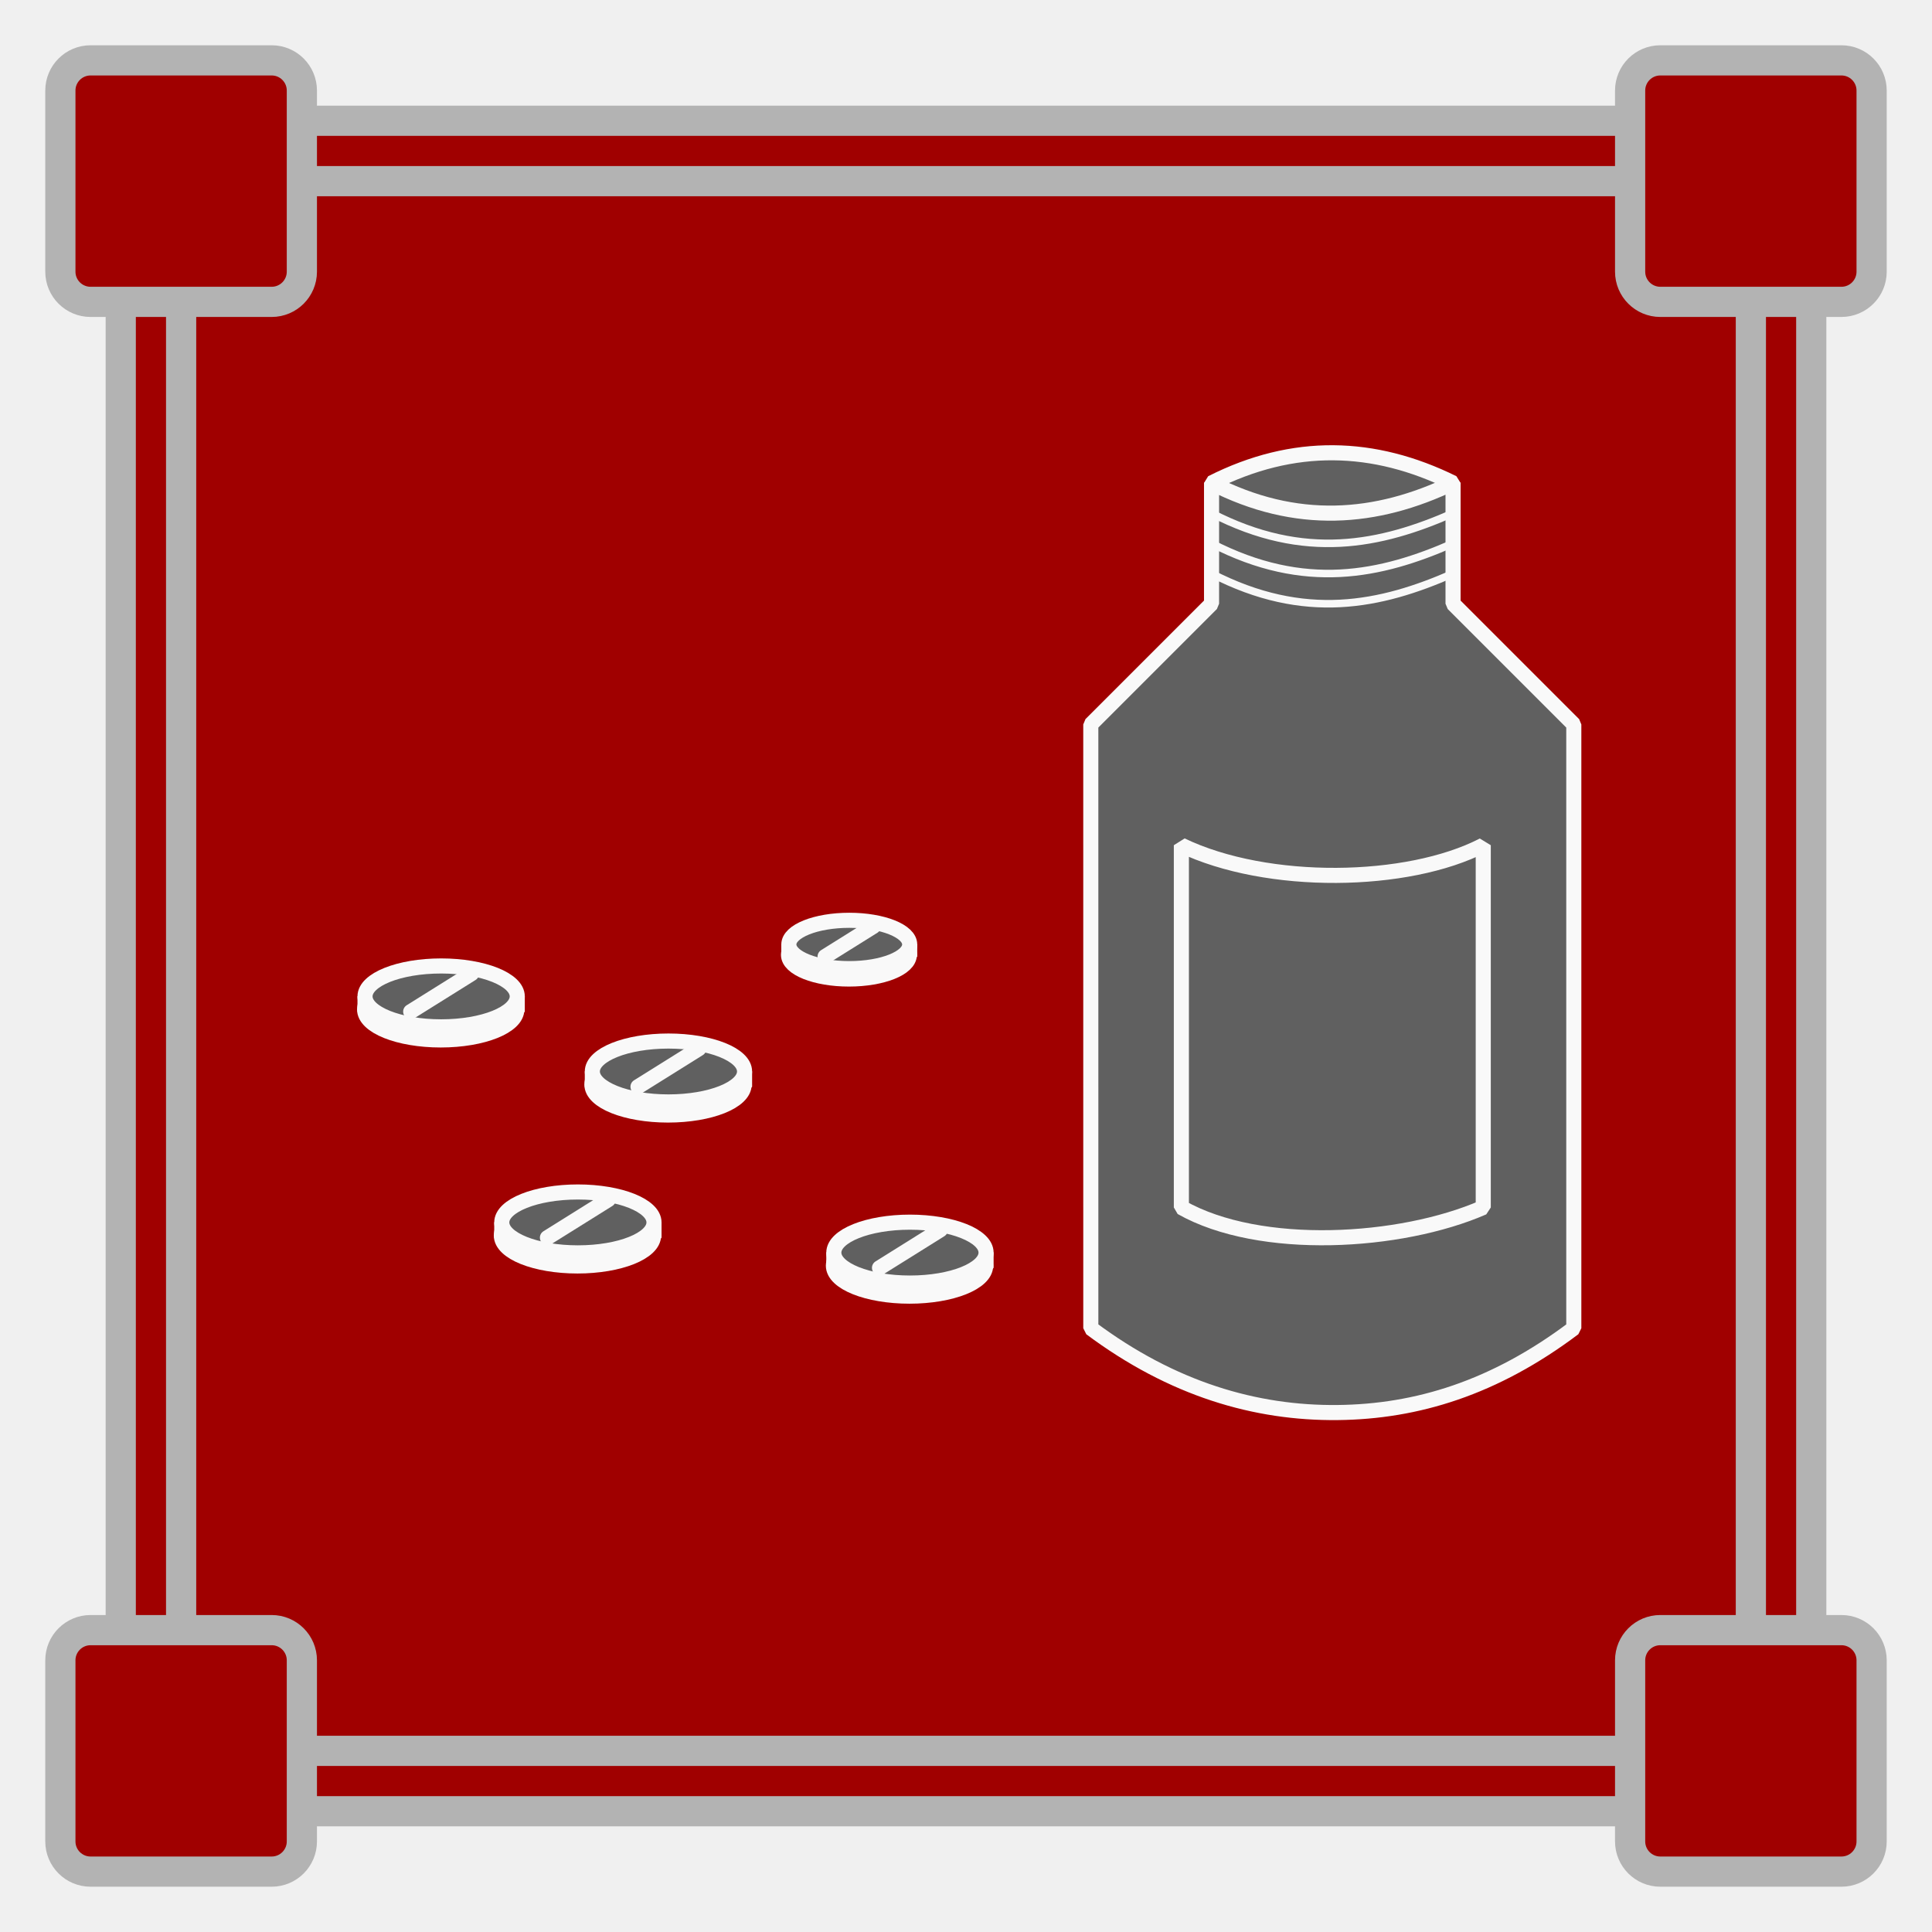
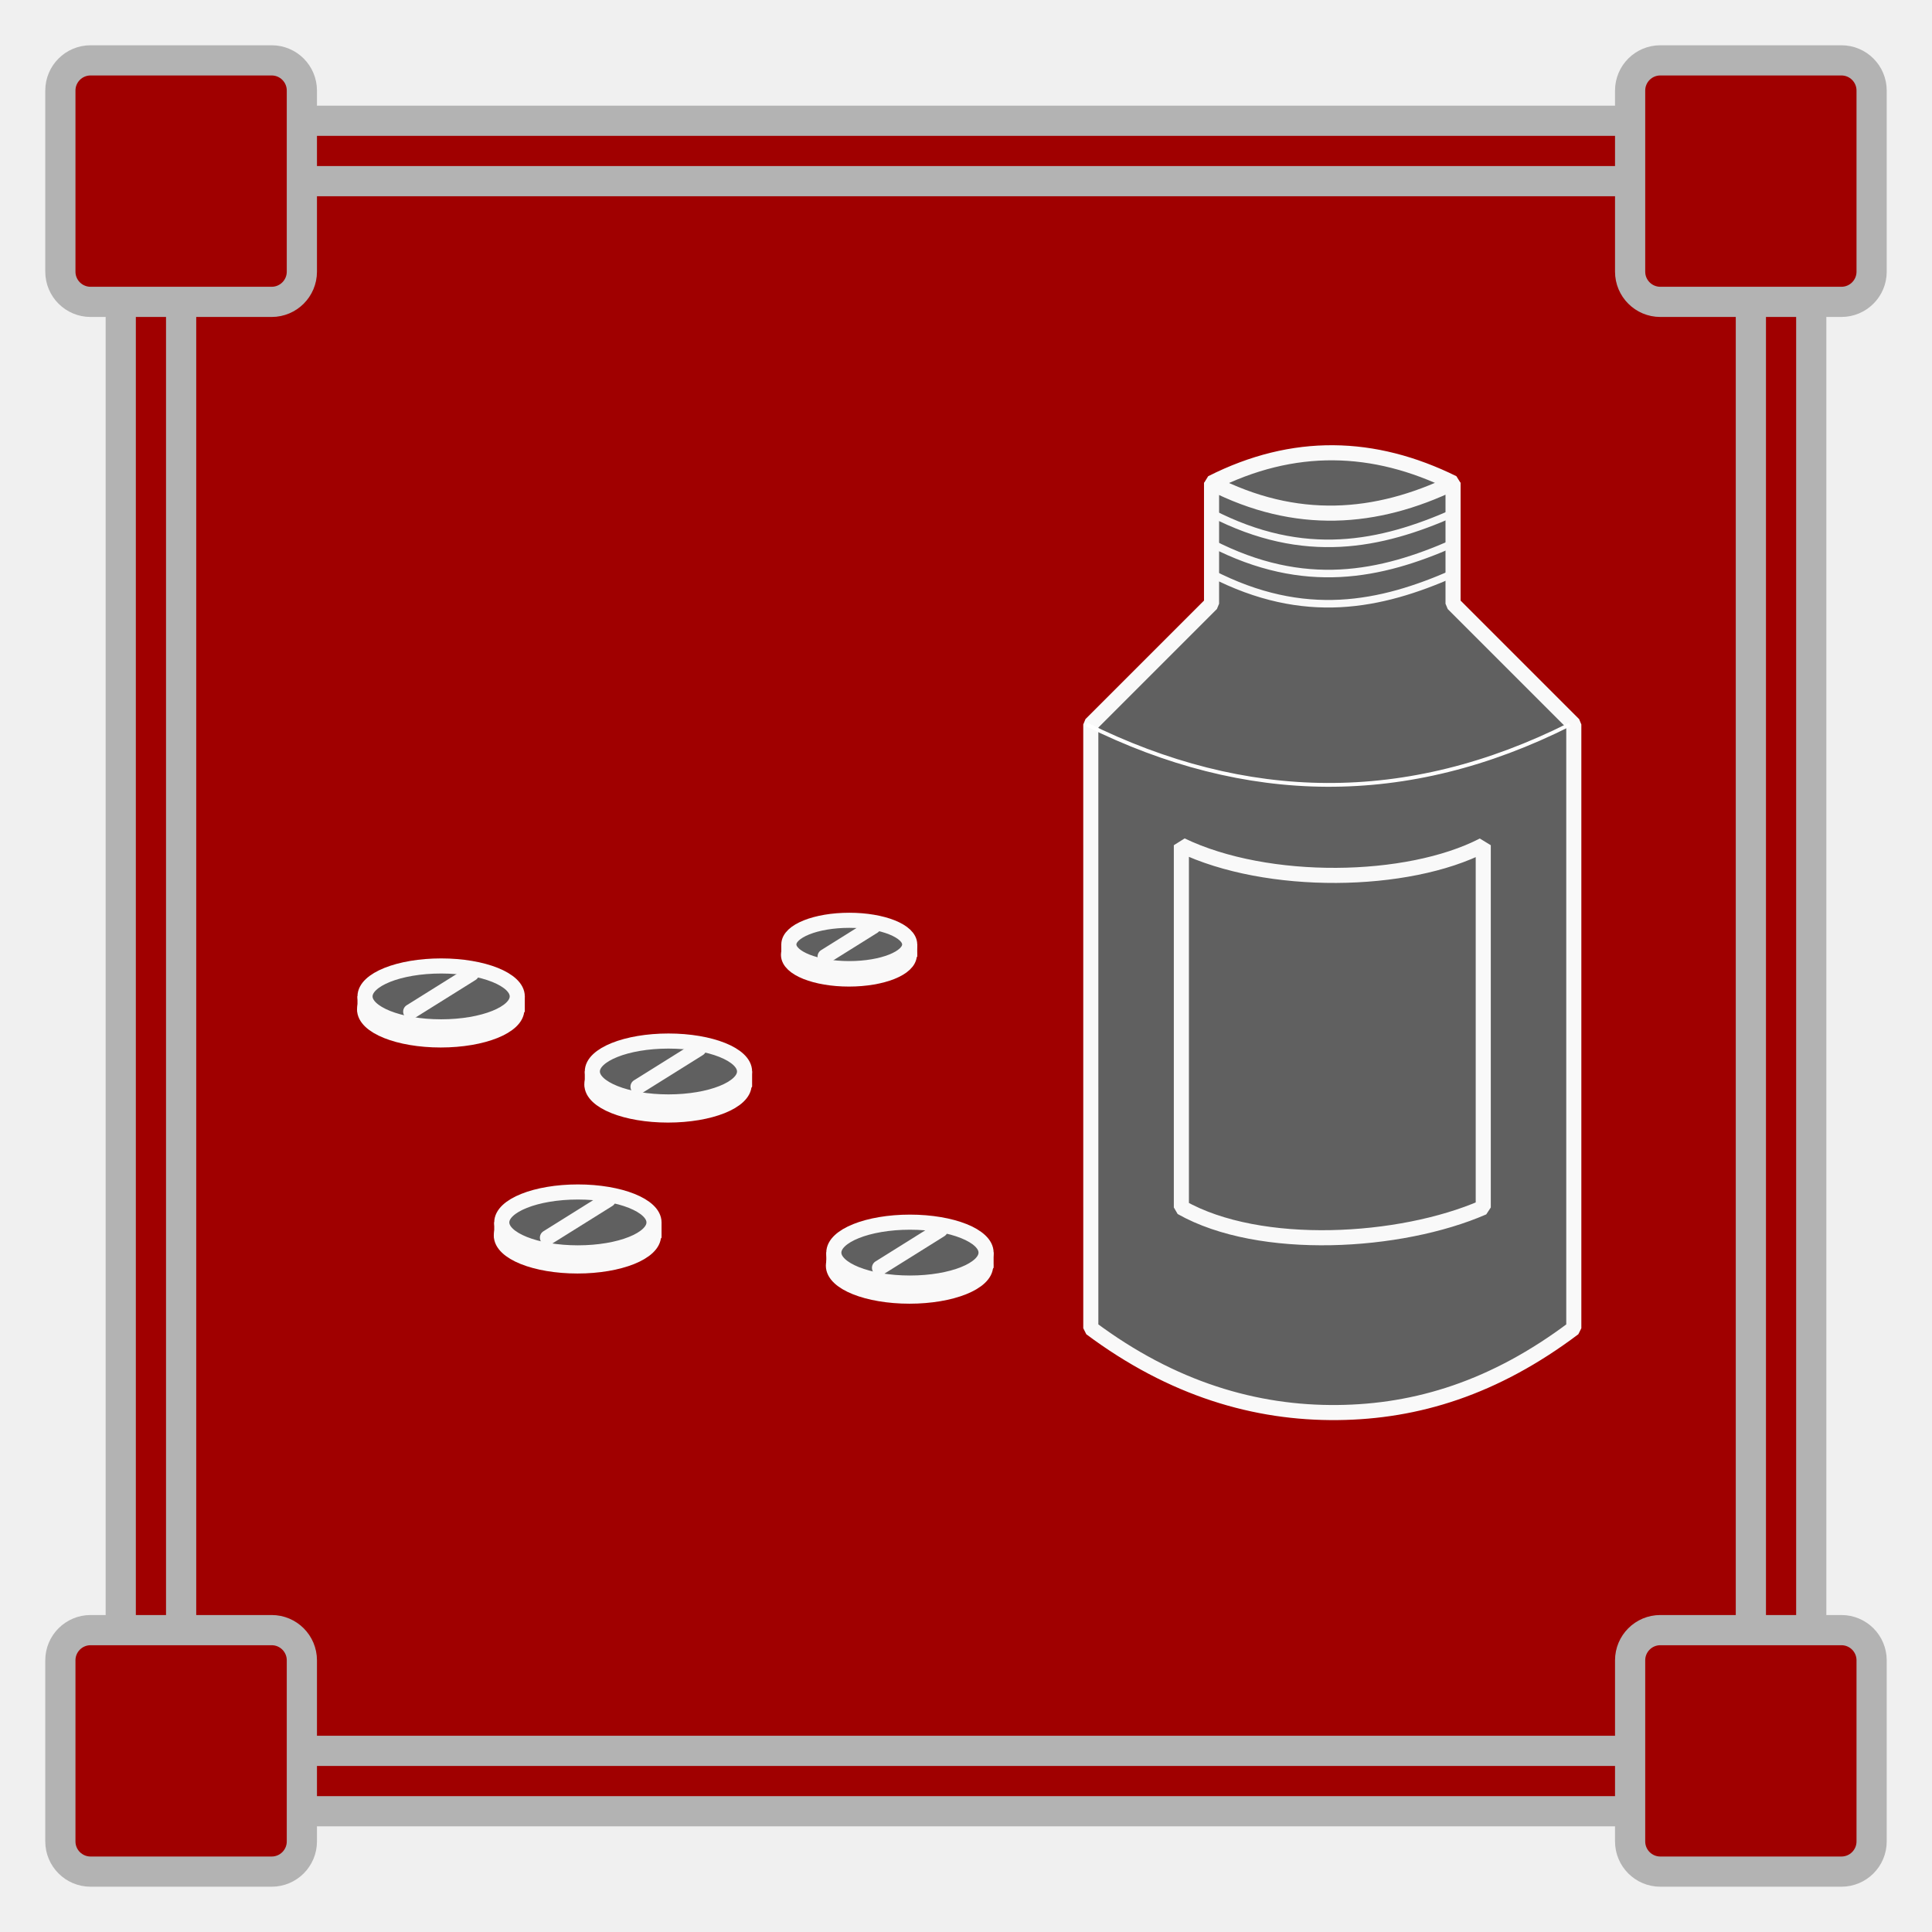
<svg xmlns="http://www.w3.org/2000/svg" width="512" height="512" viewBox="0 0 135.467 135.467" version="1.1" id="svg8">
  <defs id="defs2">
    <marker style="overflow:visible;" id="Arrow1Mend" refX="0.0" refY="0.0" orient="auto">
      <path transform="scale(0.4) rotate(180) translate(10,0)" style="fill-rule:evenodd;stroke:#ffffff;stroke-width:1pt;stroke-opacity:1;fill:#ffffff;fill-opacity:1" d="M 0.0,0.0 L 5.0,-5.0 L -12.5,0.0 L 5.0,5.0 L 0.0,0.0 z " id="path868" />
    </marker>
    <marker style="overflow:visible;" id="marker1227" refX="0.0" refY="0.0" orient="auto">
      <path transform="scale(0.8) rotate(180) translate(12.5,0)" style="fill-rule:evenodd;stroke:#ffffff;stroke-width:1pt;stroke-opacity:1;fill:#ffffff;fill-opacity:1" d="M 0.0,0.0 L 5.0,-5.0 L -12.5,0.0 L 5.0,5.0 L 0.0,0.0 z " id="path1225" />
    </marker>
    <marker style="overflow:visible;" id="Arrow1Lend" refX="0.0" refY="0.0" orient="auto">
      <path transform="scale(0.8) rotate(180) translate(12.5,0)" style="fill-rule:evenodd;stroke:#ffffff;stroke-width:1pt;stroke-opacity:1;fill:#ffffff;fill-opacity:1" d="M 0.0,0.0 L 5.0,-5.0 L -12.5,0.0 L 5.0,5.0 L 0.0,0.0 z " id="path862" />
    </marker>
  </defs>
  <g id="layer2">
    <rect style="opacity:0.997;fill:#a00000;fill-opacity:1;stroke:#b3b3b3;stroke-width:2.117;stroke-miterlimit:4;stroke-dasharray:none;stroke-opacity:1;stop-color:#000000" id="rect957" width="118.533" height="118.533" x="8.467" y="8.467" rx="8.467" ry="8.467" />
    <rect style="opacity:0.997;fill:#a00000;fill-opacity:1;stroke:#b3b3b3;stroke-width:2.117;stroke-miterlimit:4;stroke-dasharray:none;stroke-opacity:1;stop-color:#000000" id="rect1598" width="110.067" height="110.067" x="12.7" y="12.7" rx="2.117" ry="2.117" />
    <rect style="opacity:0.997;fill:#a00000;fill-opacity:1;stroke:#b3b3b3;stroke-width:2.117;stroke-miterlimit:4;stroke-dasharray:none;stroke-opacity:1;stop-color:#000000" id="rect1295" width="16.933" height="16.933" x="4.233" y="4.233" rx="2.117" ry="2.117" />
    <rect style="opacity:0.997;fill:#a00000;fill-opacity:1;stroke:#b3b3b3;stroke-width:2.117;stroke-miterlimit:4;stroke-dasharray:none;stroke-opacity:1;stop-color:#000000" id="rect1295-0" width="16.933" height="16.933" x="114.3" y="4.233" rx="2.117" ry="2.117" />
    <rect style="opacity:0.997;fill:#a00000;fill-opacity:1;stroke:#b3b3b3;stroke-width:2.117;stroke-miterlimit:4;stroke-dasharray:none;stroke-opacity:1;stop-color:#000000" id="rect1295-6" width="16.933" height="16.933" x="4.233" y="114.3" rx="2.117" ry="2.117" />
    <rect style="opacity:0.997;fill:#a00000;fill-opacity:1;stroke:#b3b3b3;stroke-width:2.117;stroke-miterlimit:4;stroke-dasharray:none;stroke-opacity:1;stop-color:#000000" id="rect1295-2" width="16.933" height="16.933" x="114.3" y="114.3" rx="2.117" ry="2.117" />
  </g>
  <g id="layer1">
    <g id="g2784" transform="matrix(0.2521398,0,0,0.2521398,19.19026,50.65254)" style="stroke-width:3.966">
      <rect style="opacity:0.997;fill:#606060;stroke:#f9f9f9;stroke-width:4.197;stroke-linejoin:bevel;stroke-opacity:1;stop-color:#000000" id="rect1106" width="42.333" height="4.233" x="25.4" y="76.2" rx="33.579" ry="2.5849067e-06" />
      <ellipse style="opacity:0.997;fill:#606060;stroke:#f9f9f9;stroke-width:4.197;stroke-opacity:1;stop-color:#000000" id="path970-6" cx="46.446" cy="79.841" rx="21.167" ry="8.467" />
      <ellipse style="opacity:0.997;fill:#606060;stroke:#f9f9f9;stroke-width:4.197;stroke-opacity:1;stop-color:#000000" id="path970" cx="46.567" cy="76.2" rx="21.167" ry="8.467" />
      <path style="opacity:0.997;fill:#606060;stroke:#f9f9f9;stroke-width:4.197;stroke-linecap:round;stroke-linejoin:bevel;stroke-opacity:1;stop-color:#000000" d="M 38.1,80.433 55.033,69.85" id="path1163" />
    </g>
    <g id="g2784-0" transform="matrix(0.2521398,0,0,0.2521398,28.77866,66.50037)" style="stroke-width:3.966">
      <rect style="opacity:0.997;fill:#606060;stroke:#f9f9f9;stroke-width:4.197;stroke-linejoin:bevel;stroke-opacity:1;stop-color:#000000" id="rect1106-8" width="42.333" height="4.233" x="25.4" y="76.2" rx="33.579" ry="2.5849067e-06" />
      <ellipse style="opacity:0.997;fill:#606060;stroke:#f9f9f9;stroke-width:4.197;stroke-opacity:1;stop-color:#000000" id="path970-6-1" cx="46.446" cy="79.841" rx="21.167" ry="8.467" />
      <ellipse style="opacity:0.997;fill:#606060;stroke:#f9f9f9;stroke-width:4.197;stroke-opacity:1;stop-color:#000000" id="path970-3" cx="46.567" cy="76.2" rx="21.167" ry="8.467" />
      <path style="opacity:0.997;fill:#606060;stroke:#f9f9f9;stroke-width:4.197;stroke-linecap:round;stroke-linejoin:bevel;stroke-opacity:1;stop-color:#000000" d="M 38.1,80.433 55.033,69.85" id="path1163-1" />
    </g>
    <g id="g2784-1" transform="matrix(0.2521398,0,0,0.2521398,35.12866,55.91703)" style="stroke-width:3.966">
      <rect style="opacity:0.997;fill:#606060;stroke:#f9f9f9;stroke-width:4.197;stroke-linejoin:bevel;stroke-opacity:1;stop-color:#000000" id="rect1106-0" width="42.333" height="4.233" x="25.4" y="76.2" rx="33.579" ry="2.5849067e-06" />
      <ellipse style="opacity:0.997;fill:#606060;stroke:#f9f9f9;stroke-width:4.197;stroke-opacity:1;stop-color:#000000" id="path970-6-3" cx="46.446" cy="79.841" rx="21.167" ry="8.467" />
      <ellipse style="opacity:0.997;fill:#606060;stroke:#f9f9f9;stroke-width:4.197;stroke-opacity:1;stop-color:#000000" id="path970-4" cx="46.567" cy="76.2" rx="21.167" ry="8.467" />
      <path style="opacity:0.997;fill:#606060;stroke:#f9f9f9;stroke-width:4.197;stroke-linecap:round;stroke-linejoin:bevel;stroke-opacity:1;stop-color:#000000" d="M 38.1,80.433 55.033,69.85" id="path1163-0" />
    </g>
    <g id="g2784-3" transform="matrix(0.2521398,0,0,0.2521398,52.062,68.61704)" style="stroke-width:3.966">
      <rect style="opacity:0.997;fill:#606060;stroke:#f9f9f9;stroke-width:4.197;stroke-linejoin:bevel;stroke-opacity:1;stop-color:#000000" id="rect1106-9" width="42.333" height="4.233" x="25.4" y="76.2" rx="33.579" ry="2.5849067e-06" />
      <ellipse style="opacity:0.997;fill:#606060;stroke:#f9f9f9;stroke-width:4.197;stroke-opacity:1;stop-color:#000000" id="path970-6-19" cx="46.446" cy="79.841" rx="21.167" ry="8.467" />
      <ellipse style="opacity:0.997;fill:#606060;stroke:#f9f9f9;stroke-width:4.197;stroke-opacity:1;stop-color:#000000" id="path970-69" cx="46.567" cy="76.2" rx="21.167" ry="8.467" />
      <path style="opacity:0.997;fill:#606060;stroke:#f9f9f9;stroke-width:4.197;stroke-linecap:round;stroke-linejoin:bevel;stroke-opacity:1;stop-color:#000000" d="M 38.1,80.433 55.033,69.85" id="path1163-3" />
    </g>
    <g id="g2784-38" transform="matrix(0.2001488,0,0,0.2001488,50.22844,50.97189)" style="stroke-width:4.996">
      <rect style="opacity:0.997;fill:#606060;stroke:#f9f9f9;stroke-width:5.288;stroke-linejoin:bevel;stroke-opacity:1;stop-color:#000000" id="rect1106-05" width="42.333" height="4.233" x="25.4" y="76.2" rx="42.302" ry="3.2563669e-06" />
      <ellipse style="opacity:0.997;fill:#606060;stroke:#f9f9f9;stroke-width:5.288;stroke-opacity:1;stop-color:#000000" id="path970-6-6" cx="46.446" cy="79.841" rx="21.167" ry="8.467" />
      <ellipse style="opacity:0.997;fill:#606060;stroke:#f9f9f9;stroke-width:5.288;stroke-opacity:1;stop-color:#000000" id="path970-64" cx="46.567" cy="76.2" rx="21.167" ry="8.467" />
      <path style="opacity:0.997;fill:#606060;stroke:#f9f9f9;stroke-width:5.288;stroke-linecap:round;stroke-linejoin:bevel;stroke-opacity:1;stop-color:#000000" d="M 38.1,80.433 55.033,69.85" id="path1163-00" />
    </g>
    <path style="opacity:0.997;fill:#606060;stroke:#f9f9f9;stroke-width:1.058;stroke-linecap:round;stroke-linejoin:bevel;stroke-opacity:1;stop-color:#000000" d="m 84.952,40.214 v -6.35 c 5.745,-2.906 11.384,-2.738 16.933,0 v 6.35" id="path2397" />
    <path style="opacity:0.997;fill:#606060;stroke:#f9f9f9;stroke-width:1.058;stroke-linecap:round;stroke-linejoin:bevel;stroke-opacity:1;stop-color:#000000" d="m 76.485,93.131 c 5.72,4.271 11.558,5.974 17.311,5.913 5.537,-0.059 10.987,-1.719 16.555,-5.913 V 50.797 l -8.467,-8.467 v -8.467 c -5.394,2.59 -10.994,3.047 -16.933,0 v 8.467 l -8.467,8.467 z" id="path1415" />
    <path style="opacity:0.997;fill:#606060;stroke:#f9f9f9;stroke-width:1.058;stroke-linecap:round;stroke-linejoin:bevel;stroke-opacity:1;stop-color:#000000" d="m 82.835,59.264 v 25.4 c 5.516,3.12 15.364,2.53 21.167,0 V 59.264 c -5.3,2.743 -15.129,2.901 -21.167,0 z" id="path1583" />
    <path style="opacity:0.997;fill:#606060;stroke:#f9f9f9;stroke-width:0.529;stroke-linecap:round;stroke-linejoin:bevel;stroke-miterlimit:4;stroke-dasharray:none;stroke-opacity:1;stop-color:#000000" d="m 84.952,38.097 c 6.521,3.367 11.869,2.227 16.933,0" id="path2489" />
    <path style="opacity:0.997;fill:none;stroke:#f9f9f9;stroke-width:0.529;stroke-linecap:round;stroke-linejoin:bevel;stroke-miterlimit:4;stroke-dasharray:none;stroke-opacity:1;stop-color:#000000" d="m 84.952,40.214 c 6.521,3.367 11.869,2.227 16.933,0" id="path2489-2" />
    <path style="opacity:0.997;fill:none;stroke:#f9f9f9;stroke-width:0.529;stroke-linecap:round;stroke-linejoin:bevel;stroke-miterlimit:4;stroke-dasharray:none;stroke-opacity:1;stop-color:#000000" d="m 84.952,35.981 c 6.521,3.367 11.869,2.227 16.933,0" id="path2489-9" />
+     <path style="fill:none;stroke:#ffffff;stroke-width:0.265px;stroke-linecap:butt;stroke-linejoin:miter;stroke-opacity:1" d="m 76.2,50.8 c 11.155,5.538 22.439,5.75 33.867,0" id="path918" />
  </g>
</svg>
